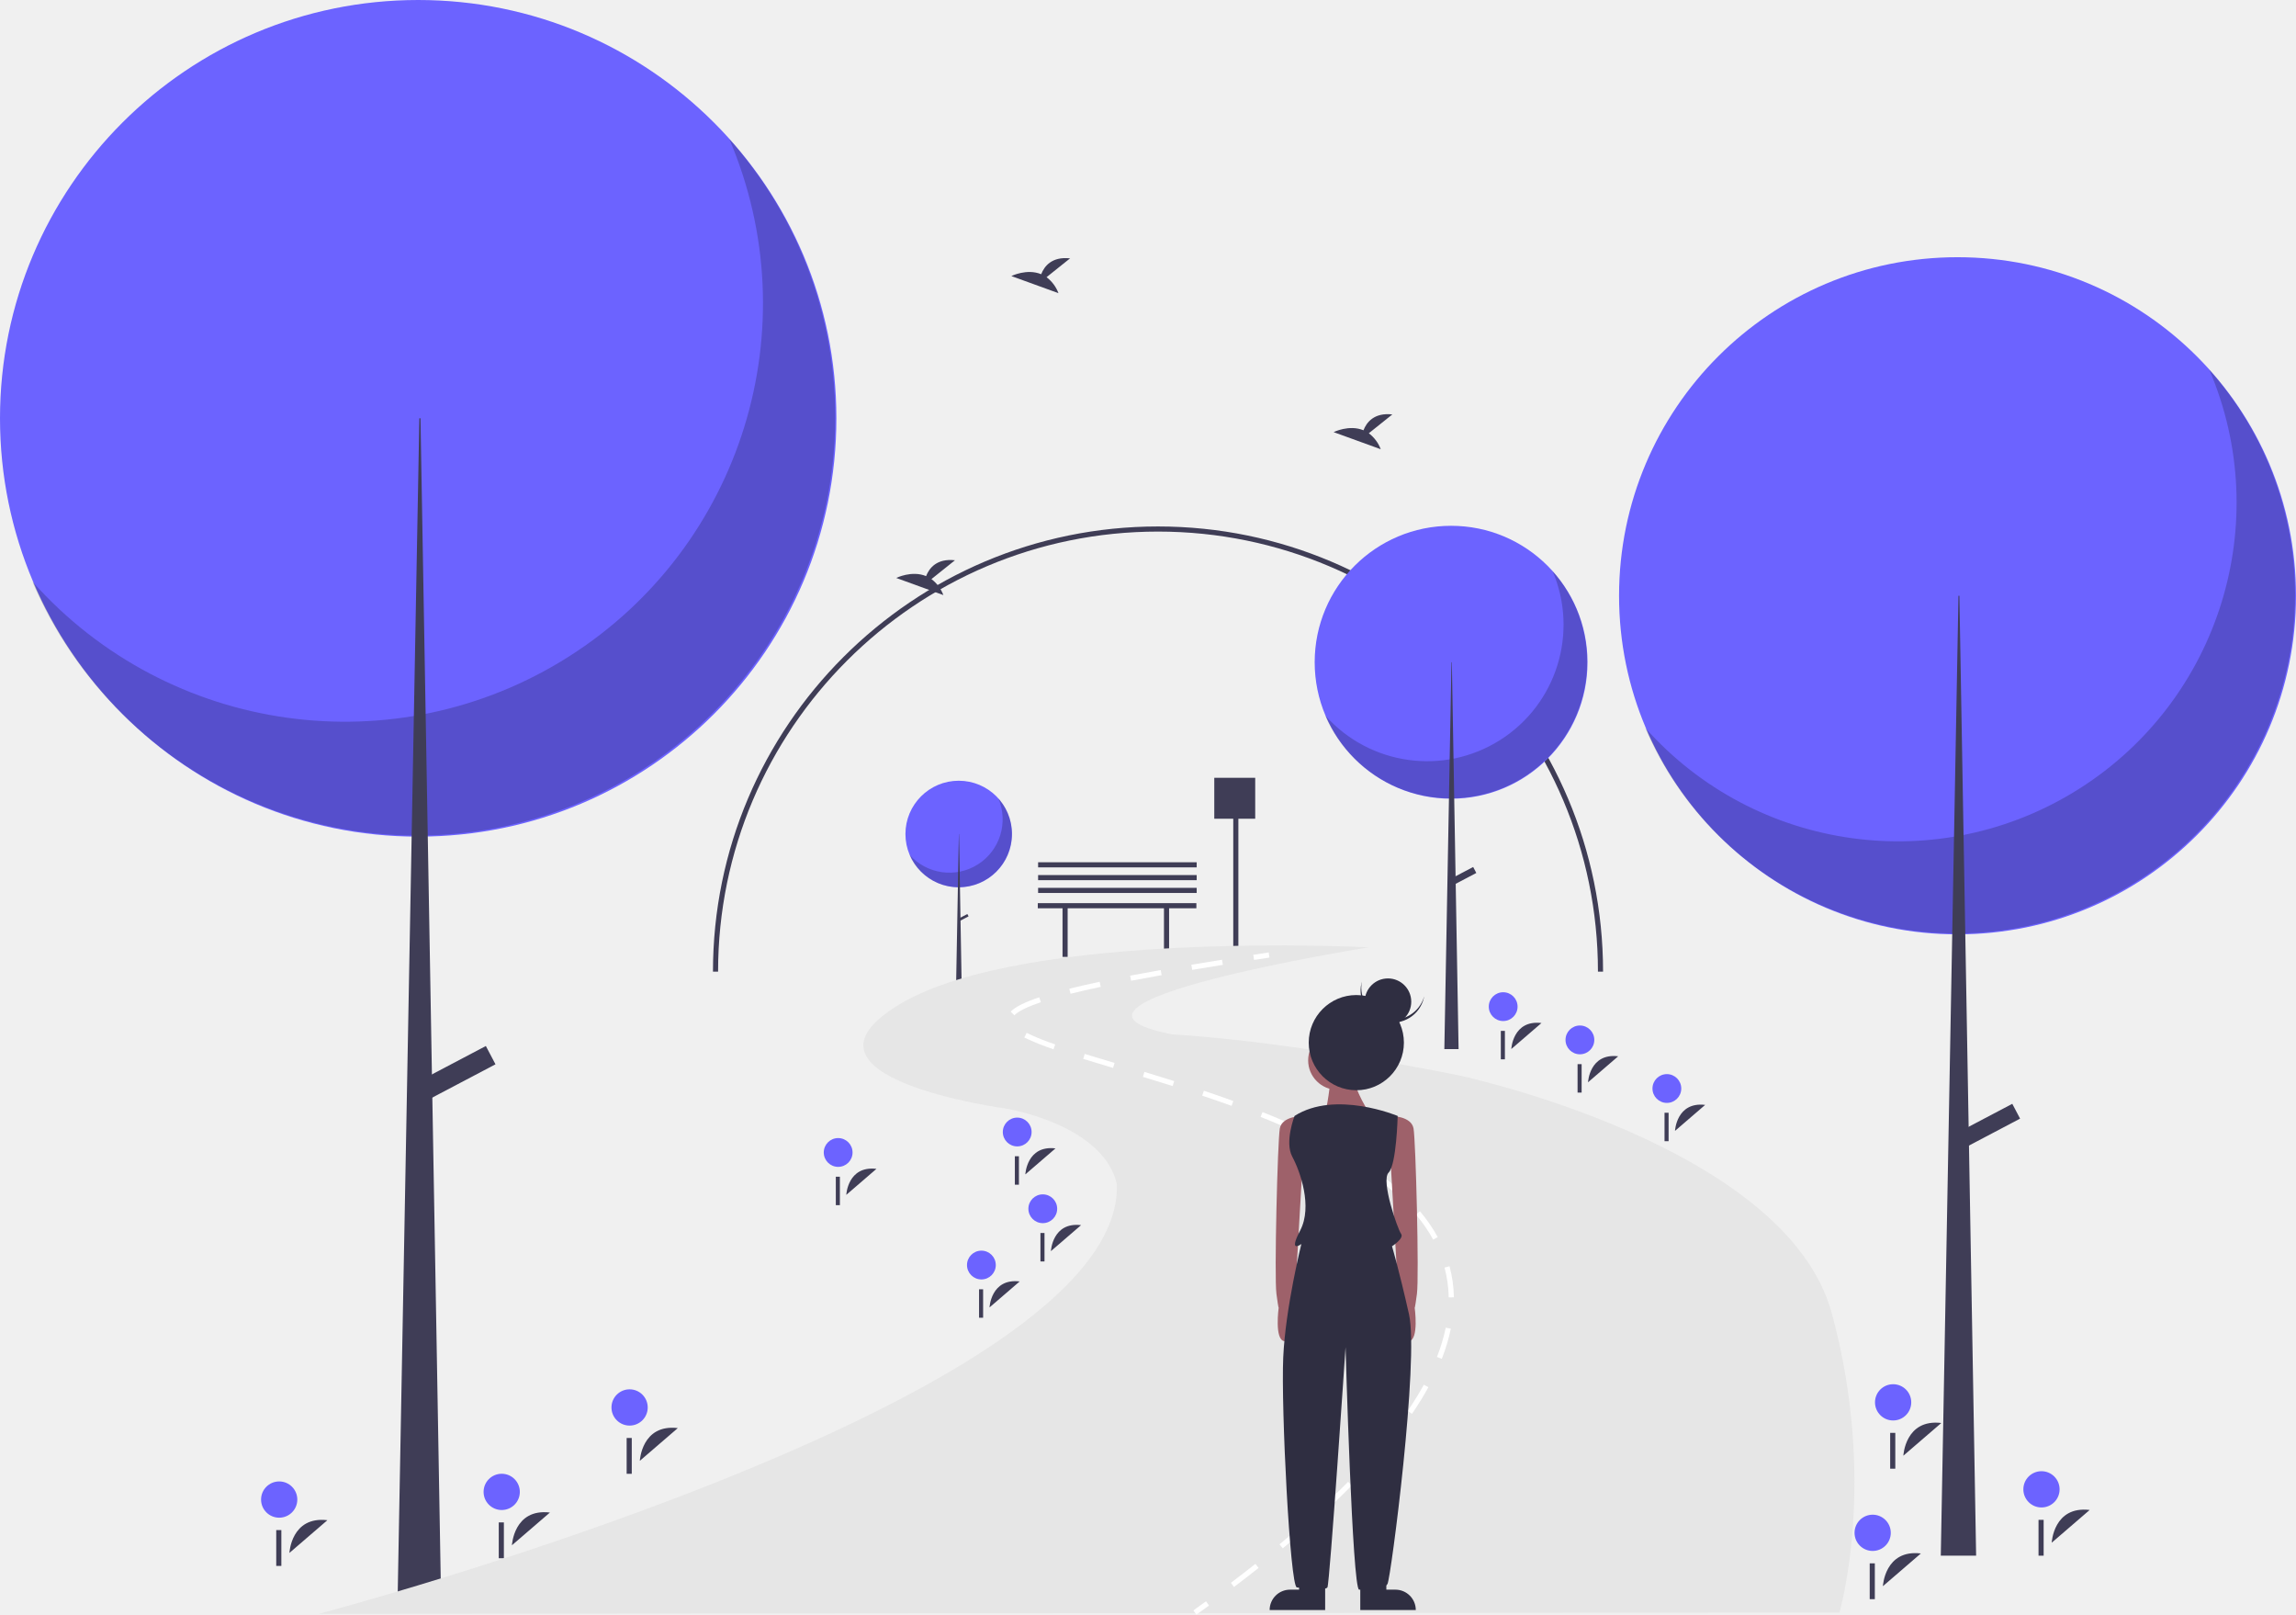
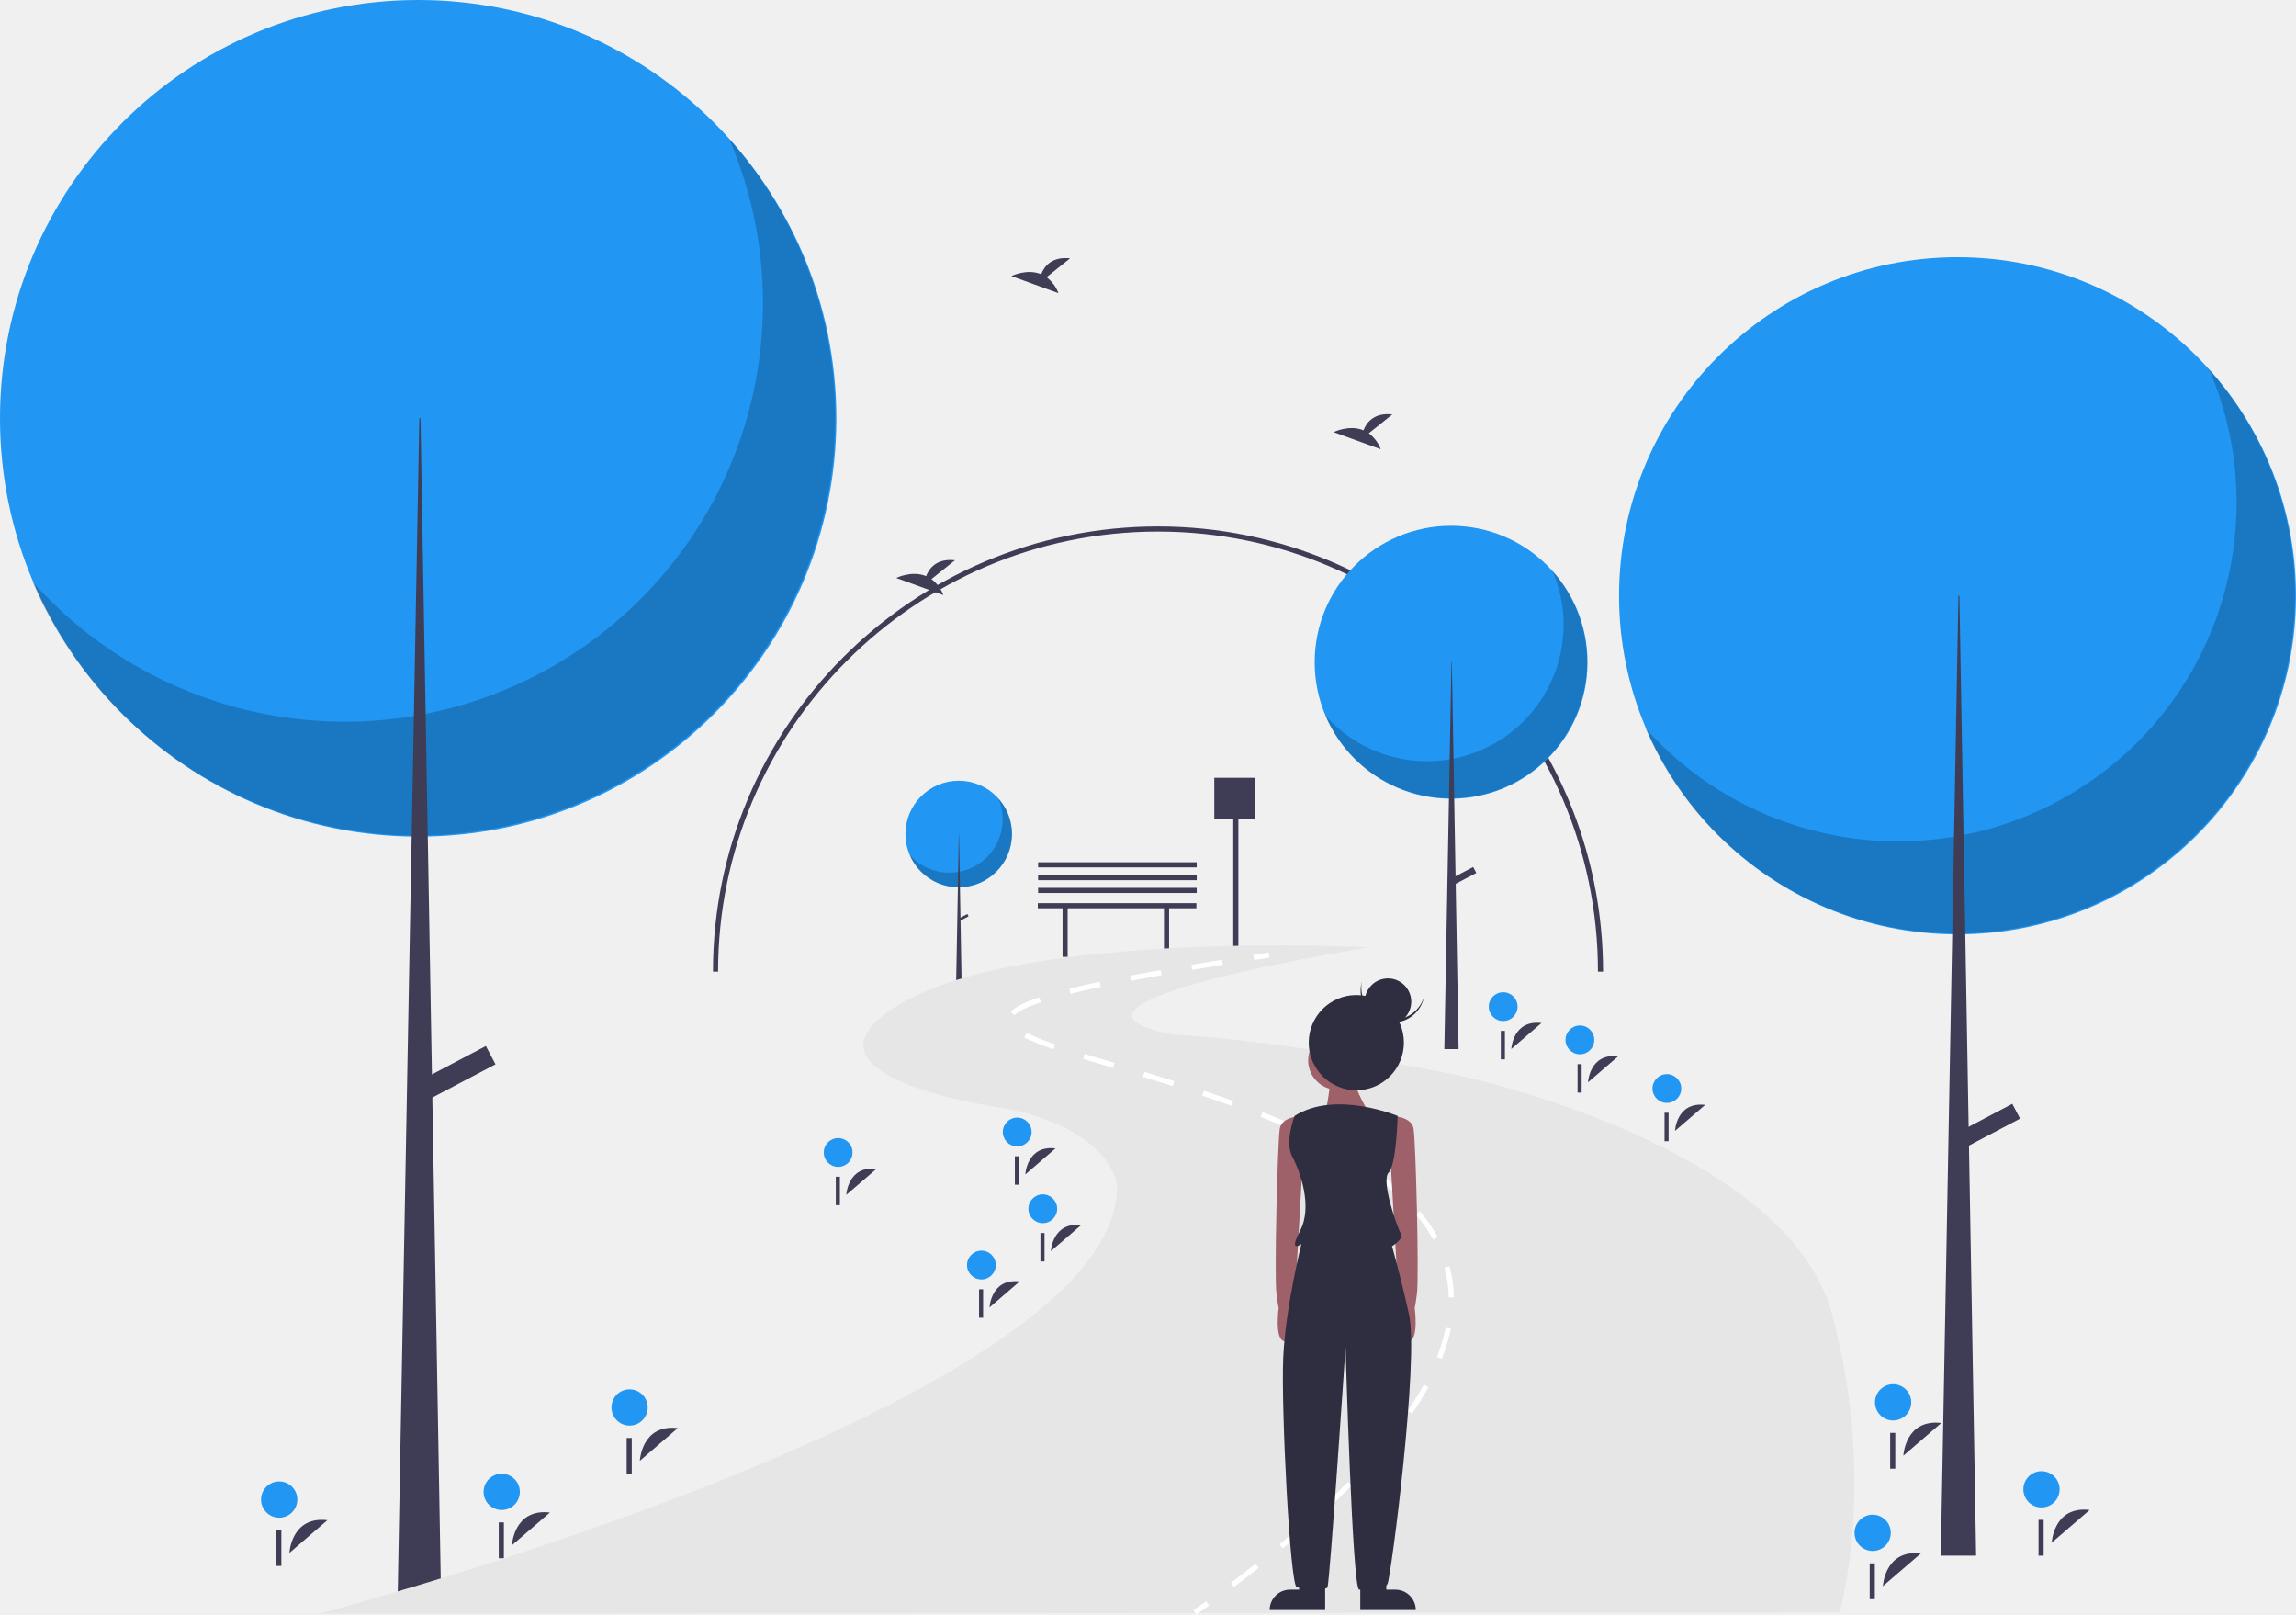
<svg xmlns="http://www.w3.org/2000/svg" id="add8efa2-ea20-4a06-887e-6413c87b31a4" data-name="Layer 1" width="885.87" height="622.804" viewBox="0 0 885.87 622.804">
  <polygon points="461.601 348.37 400.416 348.37 400.416 350.344 409.958 350.344 409.958 369.094 411.932 369.094 411.932 350.344 449.098 350.344 449.098 369.094 451.072 369.094 451.072 350.344 461.601 350.344 461.601 348.37" fill="#3f3d56" />
  <polygon points="484.299 300.014 468.509 300.014 468.509 315.803 475.829 315.803 475.829 369.007 477.803 369.007 477.803 315.803 484.299 315.803 484.299 300.014" fill="#3f3d56" />
  <rect x="400.536" y="342.465" width="61.185" height="1.974" fill="#3f3d56" />
  <rect x="400.536" y="337.531" width="61.185" height="1.974" fill="#3f3d56" />
  <rect x="400.536" y="332.596" width="61.185" height="1.974" fill="#3f3d56" />
  <path d="M775.577,513.38h-1.974c0-93.595-76.145-169.74-169.74-169.74-93.595,0-169.74,76.145-169.74,169.74H432.15c0-94.683,77.031-171.714,171.714-171.714C698.547,341.667,775.577,418.697,775.577,513.38Z" transform="translate(-157.065 -138.5978)" fill="#3f3d56" />
-   <circle cx="161.352" cy="161.352" r="161.352" fill="#6c63ff" />
+   <circle cx="161.352" cy="161.352" r="161.352" fill="#2196f3" />
  <path d="M438.44,192.179a161.364,161.364,0,0,1-268.86,170.77,161.366,161.366,0,1,0,268.86-170.77Z" transform="translate(-157.065 -138.5978)" opacity="0.2" />
  <polygon points="161.795 161.352 162.238 161.352 170.217 618.811 153.373 618.811 161.795 161.352" fill="#3f3d56" />
  <rect x="329.055" y="537.545" width="7.979" height="30.143" transform="translate(509.8146 -138.121) rotate(62.23413)" fill="#3f3d56" />
-   <circle cx="755.276" cy="229.806" r="130.593" fill="#6c63ff" />
+   <circle cx="755.276" cy="229.806" r="130.593" fill="#2196f3" />
  <path d="M1009.485,281.178a130.604,130.604,0,0,1-217.607,138.216A130.605,130.605,0,1,0,1009.485,281.178Z" transform="translate(-157.065 -138.5978)" opacity="0.2" />
  <polygon points="755.635 229.806 755.994 229.806 762.452 600.06 748.819 600.06 755.635 229.806" fill="#3f3d56" />
  <rect x="920.952" y="560.707" width="6.458" height="24.397" transform="translate(843.5172 -650.3558) rotate(62.23413)" fill="#3f3d56" />
-   <circle cx="369.907" cy="321.704" r="20.558" fill="#6c63ff" />
+   <circle cx="369.907" cy="321.704" r="20.558" fill="#2196f3" />
  <path d="M542.265,446.57a20.56,20.56,0,0,1-34.256,21.758A20.56,20.56,0,1,0,542.265,446.57Z" transform="translate(-157.065 -138.5978)" opacity="0.2" />
  <polygon points="369.964 321.704 370.02 321.704 371.037 379.99 368.891 379.99 369.964 321.704" fill="#3f3d56" />
  <rect x="528.328" y="490.574" width="1.017" height="3.841" transform="translate(561.1959 -343.4817) rotate(62.23413)" fill="#3f3d56" />
-   <circle cx="559.878" cy="255.443" r="52.631" fill="#6c63ff" />
+   <circle cx="559.878" cy="255.443" r="52.631" fill="#2196f3" />
  <path d="M756.094,358.887A52.636,52.636,0,0,1,668.394,414.591a52.636,52.636,0,1,0,87.7-55.704Z" transform="translate(-157.065 -138.5978)" opacity="0.2" />
  <polygon points="560.023 255.443 560.167 255.443 562.77 404.662 557.275 404.662 560.023 255.443" fill="#3f3d56" />
  <rect x="720.413" y="471.542" width="2.603" height="9.832" transform="translate(650.03 -522.7176) rotate(62.23413)" fill="#3f3d56" />
  <path d="M354.588,734.636s.681-14.28,14.652-12.62" transform="translate(-157.065 -138.5978)" fill="#3f3d56" />
-   <circle cx="193.576" cy="575.457" r="6.992" fill="#6c63ff" />
+   <circle cx="193.576" cy="575.457" r="6.992" fill="#2196f3" />
  <rect x="192.438" y="587.231" width="1.974" height="13.816" fill="#3f3d56" />
  <path d="M403.931,702.069s.681-14.28,14.652-12.62" transform="translate(-157.065 -138.5978)" fill="#3f3d56" />
-   <circle cx="242.919" cy="542.89" r="6.992" fill="#6c63ff" />
+   <circle cx="242.919" cy="542.89" r="6.992" fill="#2196f3" />
  <rect x="241.781" y="554.665" width="1.974" height="13.816" fill="#3f3d56" />
  <path d="M552.67,591.585s.541-11.342,11.637-10.023" transform="translate(-157.065 -138.5978)" fill="#3f3d56" />
-   <circle cx="392.47" cy="436.64" r="5.554" fill="#6c63ff" />
+   <circle cx="392.47" cy="436.64" r="5.554" fill="#2196f3" />
  <rect x="391.566" y="445.992" width="1.568" height="10.973" fill="#3f3d56" />
  <path d="M769.779,556.058s.541-11.342,11.637-10.023" transform="translate(-157.065 -138.5978)" fill="#3f3d56" />
-   <circle cx="609.579" cy="401.113" r="5.554" fill="#6c63ff" />
+   <circle cx="609.579" cy="401.113" r="5.554" fill="#2196f3" />
  <rect x="608.676" y="410.465" width="1.568" height="10.973" fill="#3f3d56" />
  <path d="M562.539,621.19s.541-11.342,11.637-10.023" transform="translate(-157.065 -138.5978)" fill="#3f3d56" />
-   <circle cx="402.338" cy="466.246" r="5.554" fill="#6c63ff" />
+   <circle cx="402.338" cy="466.246" r="5.554" fill="#2196f3" />
  <rect x="401.435" y="475.598" width="1.568" height="10.973" fill="#3f3d56" />
  <path d="M538.854,642.901s.541-11.342,11.637-10.023" transform="translate(-157.065 -138.5978)" fill="#3f3d56" />
-   <circle cx="378.654" cy="487.957" r="5.554" fill="#6c63ff" />
+   <circle cx="378.654" cy="487.957" r="5.554" fill="#2196f3" />
  <rect x="377.75" y="497.309" width="1.568" height="10.973" fill="#3f3d56" />
  <path d="M803.333,574.808s.541-11.342,11.637-10.023" transform="translate(-157.065 -138.5978)" fill="#3f3d56" />
-   <circle cx="643.132" cy="419.864" r="5.554" fill="#6c63ff" />
+   <circle cx="643.132" cy="419.864" r="5.554" fill="#2196f3" />
  <rect x="642.229" y="429.215" width="1.568" height="10.973" fill="#3f3d56" />
  <path d="M483.59,599.48s.541-11.342,11.637-10.023" transform="translate(-157.065 -138.5978)" fill="#3f3d56" />
-   <circle cx="323.389" cy="444.535" r="5.554" fill="#6c63ff" />
+   <circle cx="323.389" cy="444.535" r="5.554" fill="#2196f3" />
  <rect x="322.486" y="453.887" width="1.568" height="10.973" fill="#3f3d56" />
  <path d="M740.174,543.228s.541-11.342,11.637-10.023" transform="translate(-157.065 -138.5978)" fill="#3f3d56" />
-   <circle cx="579.973" cy="388.284" r="5.554" fill="#6c63ff" />
+   <circle cx="579.973" cy="388.284" r="5.554" fill="#2196f3" />
  <rect x="579.07" y="397.636" width="1.568" height="10.973" fill="#3f3d56" />
  <path d="M268.731,737.596s.681-14.28,14.652-12.62" transform="translate(-157.065 -138.5978)" fill="#3f3d56" />
-   <circle cx="107.719" cy="578.417" r="6.992" fill="#6c63ff" />
+   <circle cx="107.719" cy="578.417" r="6.992" fill="#2196f3" />
  <rect x="106.581" y="590.192" width="1.974" height="13.816" fill="#3f3d56" />
  <path d="M948.678,733.649s.681-14.28,14.652-12.62" transform="translate(-157.065 -138.5978)" fill="#3f3d56" />
-   <circle cx="787.666" cy="574.47" r="6.992" fill="#6c63ff" />
+   <circle cx="787.666" cy="574.47" r="6.992" fill="#2196f3" />
  <rect x="786.528" y="586.244" width="1.974" height="13.816" fill="#3f3d56" />
  <path d="M891.44,700.096s.681-14.28,14.652-12.62" transform="translate(-157.065 -138.5978)" fill="#3f3d56" />
-   <circle cx="730.428" cy="540.917" r="6.992" fill="#6c63ff" />
+   <circle cx="730.428" cy="540.917" r="6.992" fill="#2196f3" />
  <rect x="729.29" y="552.691" width="1.974" height="13.816" fill="#3f3d56" />
  <path d="M883.546,750.425s.681-14.28,14.652-12.62" transform="translate(-157.065 -138.5978)" fill="#3f3d56" />
-   <circle cx="722.533" cy="591.246" r="6.992" fill="#6c63ff" />
+   <circle cx="722.533" cy="591.246" r="6.992" fill="#2196f3" />
  <rect x="721.395" y="603.021" width="1.974" height="13.816" fill="#3f3d56" />
  <path d="M280.091,761.083S590.953,679.173,587.992,595.29c-5.428-23.191-42.928-29.112-42.928-29.112s-88.817-11.842-40.461-40.461,180.596-21.711,180.596-21.711-136.187,21.711-75.988,33.553c48.356,2.961,110.528,15.79,110.528,15.79S846.056,579.994,863.82,645.126s2.961,115.463,2.961,115.463Z" transform="translate(-157.065 -138.5978)" fill="#e6e6e6" />
  <path d="M618.673,761.402l-1.164-1.627q2.467-1.764,4.859-3.508l1.178,1.617Q621.144,759.632,618.673,761.402Z" transform="translate(-157.065 -138.5978)" fill="#fff" />
  <path d="M633.183,750.728l-1.207-1.594c3.231-2.447,6.414-4.909,9.46-7.317l1.24,1.568C639.619,745.803,636.425,748.273,633.183,750.728Zm18.823-14.899-1.277-1.539c3.128-2.599,6.187-5.21,9.091-7.761l1.32,1.502C658.222,730.595,655.148,733.219,652.006,735.829Zm18.032-15.869-1.369-1.459c2.985-2.8,5.863-5.603,8.555-8.332l1.424,1.404C675.939,714.32,673.041,717.142,670.038,719.96Zm16.858-17.141-1.488-1.336c2.742-3.055,5.336-6.114,7.709-9.093l1.564,1.246C692.284,696.645,689.665,699.735,686.897,702.819ZM701.85,683.952,700.197,682.825c2.325-3.407,4.423-6.809,6.234-10.109l1.754.963C706.343,677.035,704.211,680.492,701.85,683.952Zm11.5-21.214-1.861-.73a69.37,69.37,0,0,0,3.396-11.29l1.959.402A71.216,71.216,0,0,1,713.35,662.738Zm2.67-23.696a47.11,47.11,0,0,0-1.608-11.507l1.932-.521a49.173,49.173,0,0,1,1.677,11.995Zm-5.983-22.303a60.321,60.321,0,0,0-6.656-9.664l1.533-1.283a62.279,62.279,0,0,1,6.877,9.986Zm-14.92-18.104a108.362,108.362,0,0,0-9.326-7.348l1.154-1.633a110.079,110.079,0,0,1,9.498,7.484Zm-19.349-13.784c-3.271-1.923-6.801-3.842-10.487-5.703l.9-1.785c3.726,1.88,7.292,3.819,10.601,5.764Zm-21.297-10.814c-3.481-1.547-7.189-3.104-11.021-4.628l.74-1.857c3.855,1.533,7.588,3.101,11.094,4.657ZM632.235,565.157c-3.563-1.292-7.373-2.618-11.321-3.941l.635-1.896c3.964,1.329,7.789,2.66,11.368,3.957Zm-22.731-7.646c-3.485-1.1-7.237-2.257-11.471-3.539l.58-1.914c4.241,1.284,8,2.444,11.493,3.545Zm-22.979-6.993c-4.046-1.21-7.903-2.366-11.515-3.479l.589-1.912c3.606,1.112,7.458,2.267,11.499,3.475Zm-22.984-7.188a95.056,95.056,0,0,1-11.264-4.534l.899-1.787a92.764,92.764,0,0,0,11.019,4.431Zm-15.103-13.11-1.426-1.402c1.823-1.853,5.43-3.665,11.025-5.542l.636,1.896C553.457,526.921,550.013,528.62,548.438,530.22Zm21.677-8.306-.483-1.941c3.459-.861,7.399-1.763,11.712-2.679l.415,1.957C577.469,520.161,573.551,521.057,570.115,521.914Zm23.37-5.019-.375-1.965c3.685-.704,7.654-1.434,11.797-2.168l.35,1.969C601.121,515.465,597.161,516.192,593.484,516.895ZM617.054,512.7l-.33-1.973q5.653-.948,11.831-1.938l.316,1.975Q622.698,511.754,617.054,512.7Z" transform="translate(-157.065 -138.5978)" fill="#fff" />
  <path d="M640.931,508.865l-.307-1.977q2.917-.451,5.936-.911l.301,1.977Q643.843,508.414,640.931,508.865Z" transform="translate(-157.065 -138.5978)" fill="#fff" />
  <path d="M685.194,305.717l9.085-7.266c-7.058-.779-9.957,3.07-11.144,6.117-5.514-2.289-11.516.711-11.516.711l18.177,6.599A13.755,13.755,0,0,0,685.194,305.717Z" transform="translate(-157.065 -138.5978)" fill="#3f3d56" />
  <path d="M516.441,361.968l9.085-7.266c-7.058-.779-9.957,3.07-11.144,6.117-5.514-2.289-11.516.711-11.516.711l18.177,6.599A13.755,13.755,0,0,0,516.441,361.968Z" transform="translate(-157.065 -138.5978)" fill="#3f3d56" />
  <path d="M560.85,245.518l9.085-7.266c-7.058-.779-9.957,3.07-11.144,6.117-5.514-2.289-11.516.711-11.516.711l18.177,6.599A13.755,13.755,0,0,0,560.85,245.518Z" transform="translate(-157.065 -138.5978)" fill="#3f3d56" />
  <path d="M659.609,569.04s-7.869,0-8.743,4.809-2.186,57.267-1.311,63.824.874,5.246.874,5.246-1.743,12.461,2.189,13.006S656.549,641.607,656.549,641.607l3.06-53.333Z" transform="translate(-157.065 -138.5978)" fill="#9e616a" />
  <path d="M693.707,569.04s7.869,0,8.743,4.809,2.186,57.267,1.311,63.824-.874,5.246-.874,5.246,1.743,12.461-2.189,13.006S696.767,641.607,696.767,641.607l-3.06-53.333Z" transform="translate(-157.065 -138.5978)" fill="#9e616a" />
  <path d="M658.298,751.77h-3.497a7.869,7.869,0,0,0-7.869,7.869v0H668.352V749.584H658.298Z" transform="translate(-157.065 -138.5978)" fill="#2f2e41" />
  <path d="M691.958,751.77h3.497a7.869,7.869,0,0,1,7.869,7.869v0H681.904V749.584h10.055Z" transform="translate(-157.065 -138.5978)" fill="#2f2e41" />
  <circle cx="516.096" cy="409.021" r="11.366" fill="#9e616a" />
  <path d="M670.538,553.739s-1.311,14.426-3.06,15.737,18.36-.874,18.36-.874-6.994-10.492-5.683-13.989S670.538,553.739,670.538,553.739Z" transform="translate(-157.065 -138.5978)" fill="#9e616a" />
  <path d="M696.33,569.04s-24.043-10.055-39.781,0c0,0-3.934,10.055-.874,15.738s7.869,19.235,3.06,28.415.437,5.246.437,5.246-6.12,24.481-6.994,43.715,2.623,88.305,5.246,88.742,10.929,1.311,11.803,0,6.994-92.676,6.994-92.676,2.623,93.551,5.246,93.551,9.617,0,10.929-2.186,12.24-86.556,8.306-104.042-6.557-26.229-6.557-26.229,4.809-3.06,3.497-4.809-7.869-20.546-4.809-23.606S696.33,569.04,696.33,569.04Z" transform="translate(-157.065 -138.5978)" fill="#2f2e41" />
  <circle cx="523.309" cy="402.171" r="18.36" fill="#2f2e41" />
  <path d="M691.839,531.577a12.368,12.368,0,0,1-9.332-14.293c-.054.188-.104.378-.149.57a12.368,12.368,0,0,0,24.081,5.658c.045-.192.084-.385.12-.577A12.368,12.368,0,0,1,691.839,531.577Z" transform="translate(-157.065 -138.5978)" fill="#2f2e41" />
  <circle cx="535.521" cy="386.387" r="8.985" fill="#2f2e41" />
</svg>
